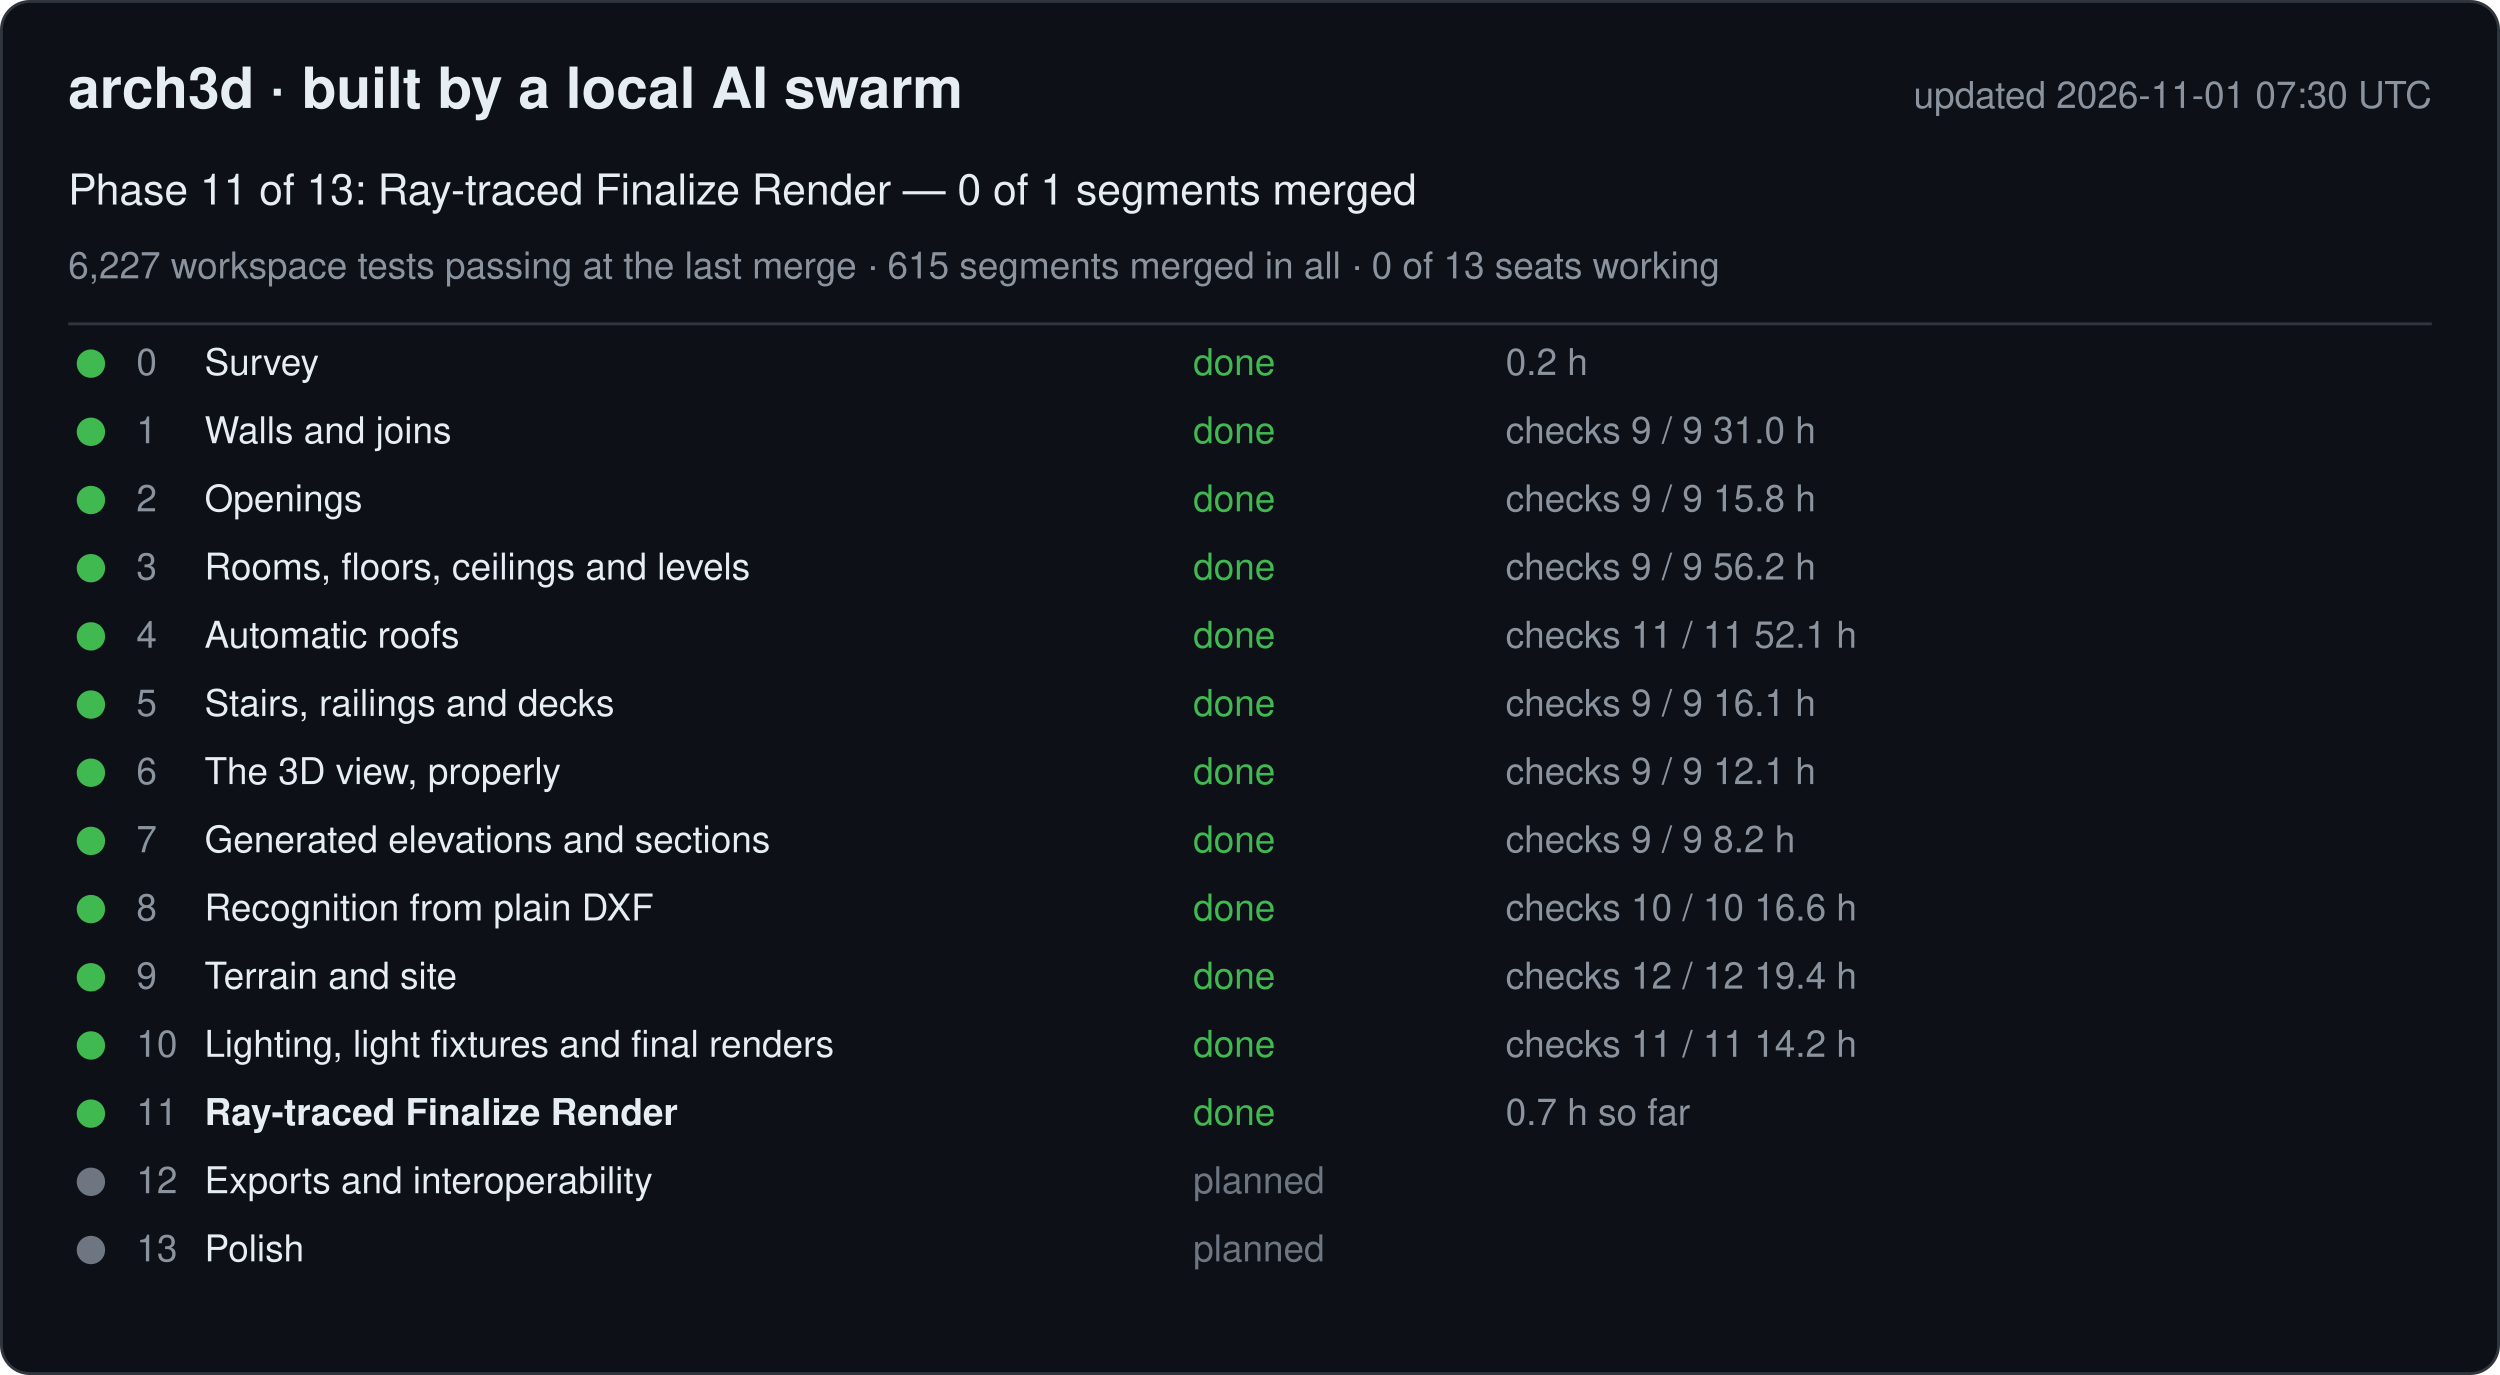
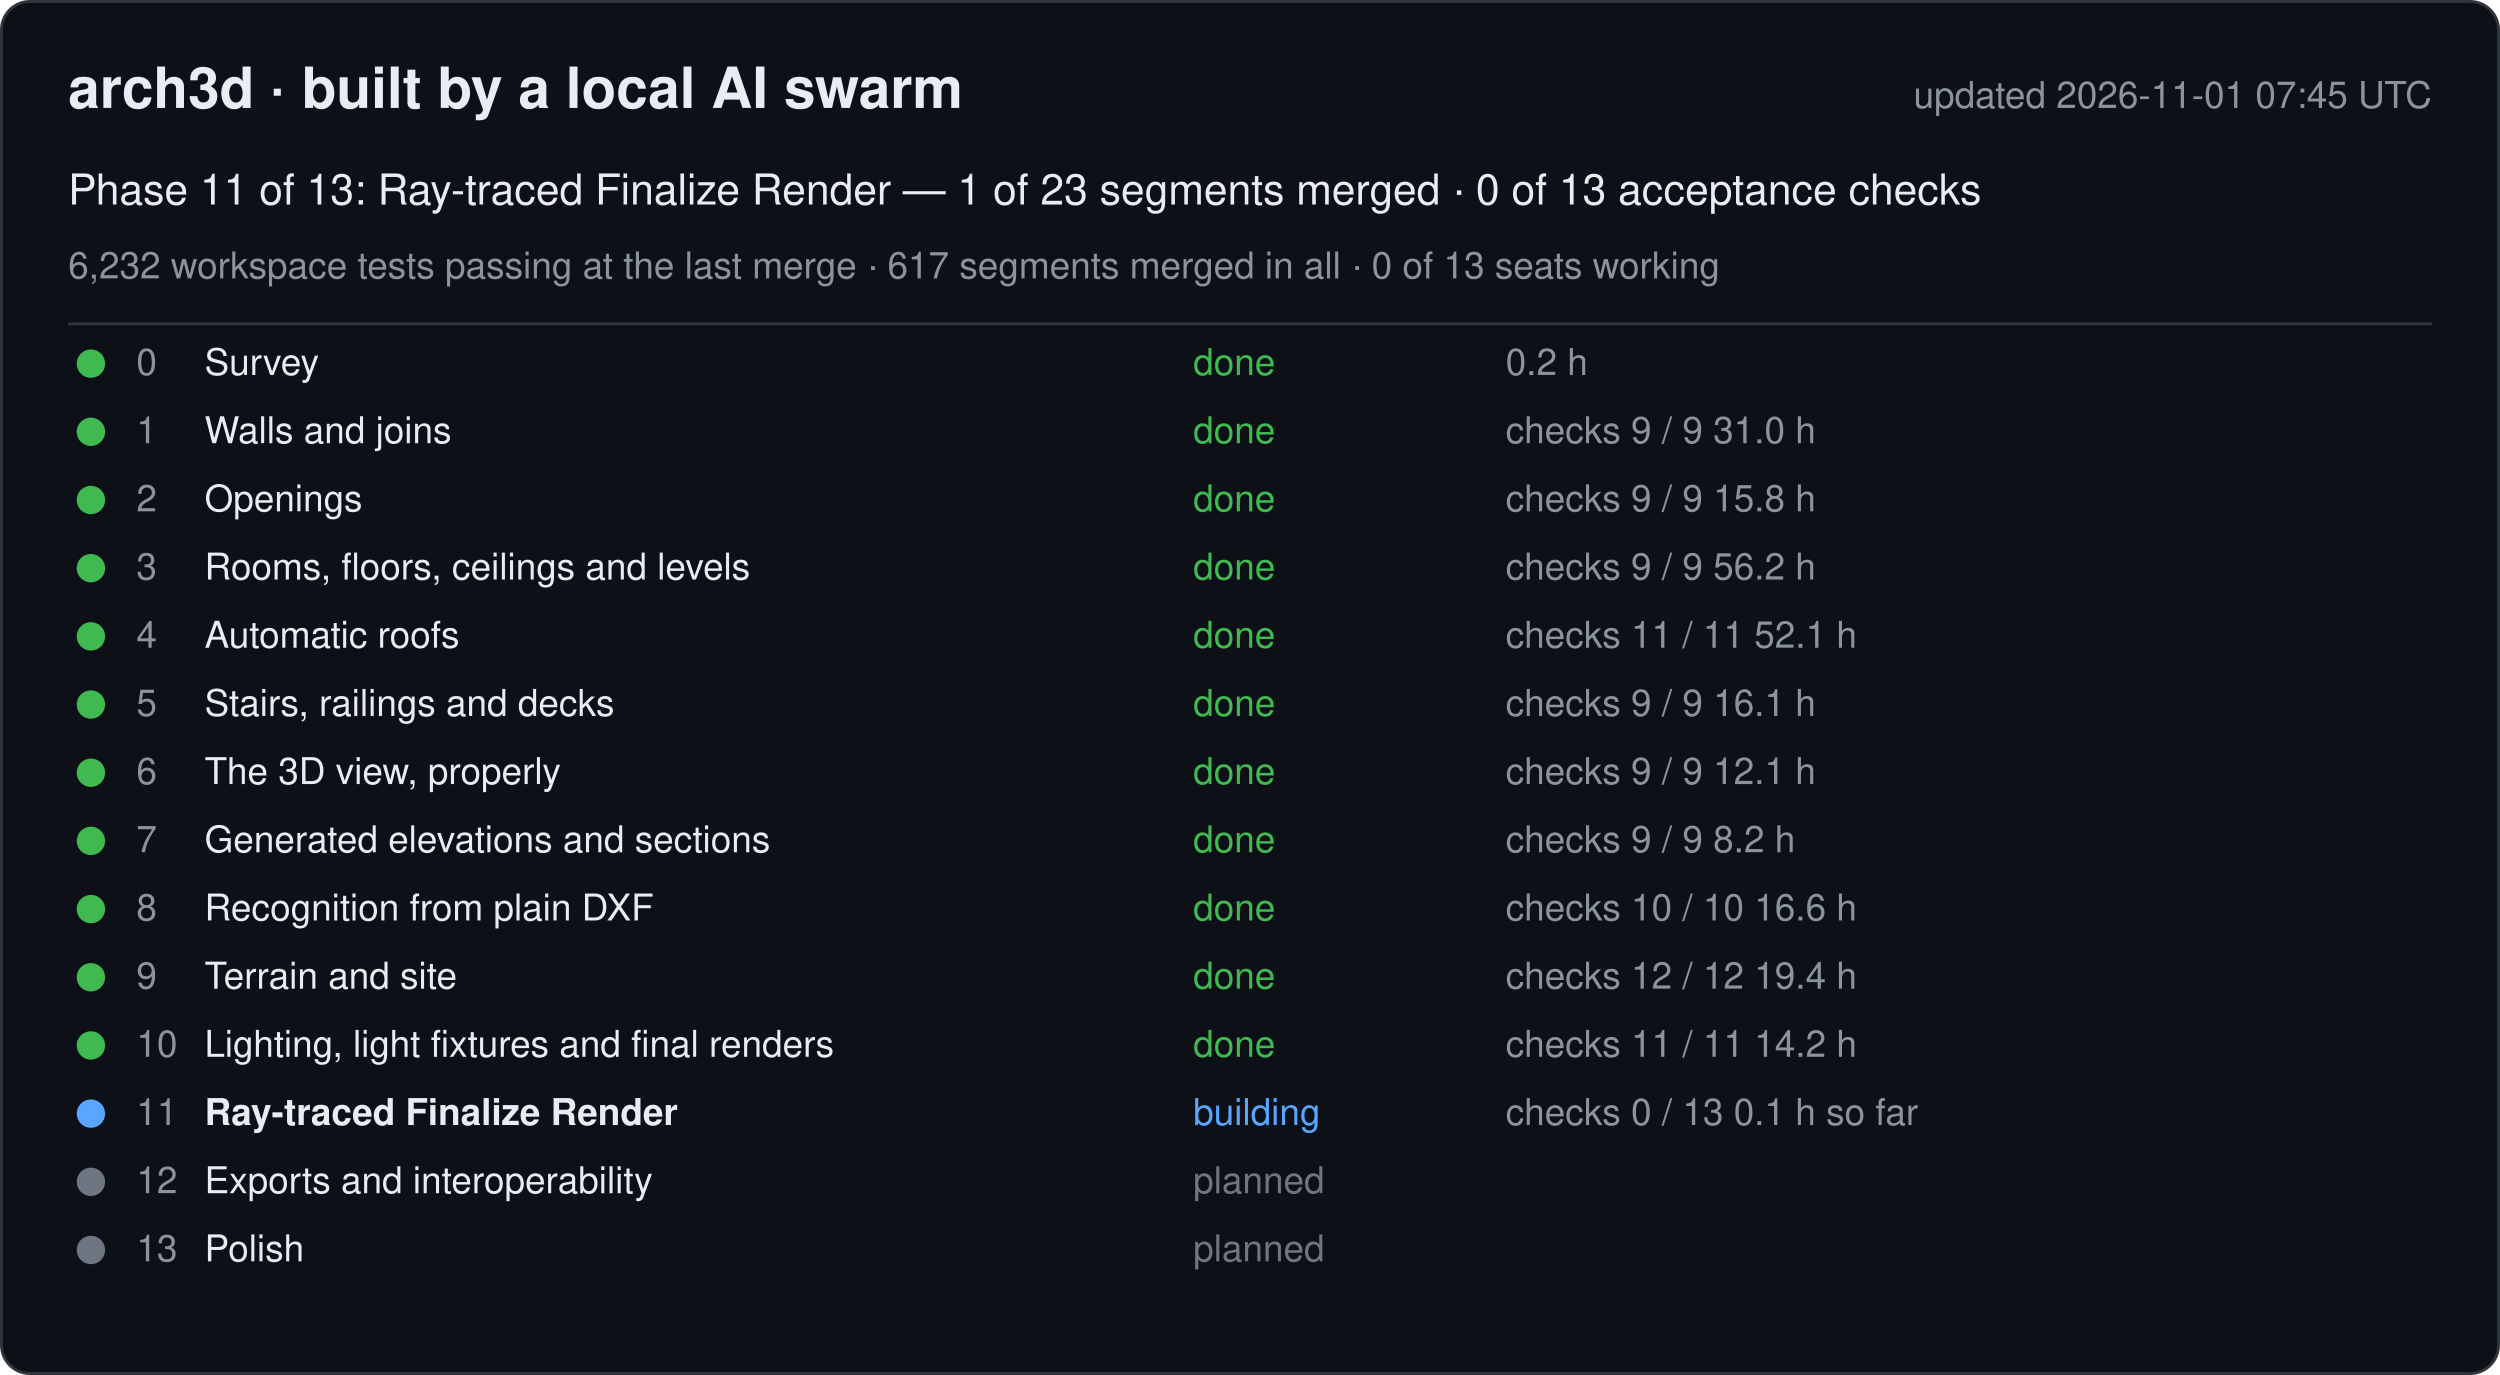
<svg xmlns="http://www.w3.org/2000/svg" width="880" height="484" viewBox="0 0 880 484" font-family="-apple-system, Segoe UI, Helvetica, Arial, sans-serif">
  <rect x="0.5" y="0.5" width="879" height="483" rx="10" fill="#0d1117" stroke="#30363d" />
  <text x="24" y="38" font-size="20" font-weight="600" fill="#e6edf3">arch3d · built by a local AI swarm</text>
-   <text x="856" y="38" font-size="13" fill="#8b949e" text-anchor="end">updated 2026-11-01 07:30 UTC</text>
-   <text x="24" y="72" font-size="15" fill="#e6edf3">Phase 11 of 13: Ray-traced Finalize Render — 0 of 1 segments merged</text>
-   <text x="24" y="98" font-size="13" fill="#8b949e">6,227 workspace tests passing at the last merge · 615 segments merged in all · 0 of 13 seats working</text>
+   <text x="856" y="38" font-size="13" fill="#8b949e" text-anchor="end">updated 2026-11-01 07:45 UTC</text>
+   <text x="24" y="72" font-size="15" fill="#e6edf3">Phase 11 of 13: Ray-traced Finalize Render — 1 of 23 segments merged · 0 of 13 acceptance checks</text>
+   <text x="24" y="98" font-size="13" fill="#8b949e">6,232 workspace tests passing at the last merge · 617 segments merged in all · 0 of 13 seats working</text>
  <line x1="24" y1="114" x2="856" y2="114" stroke="#30363d" />
  <g data-phase="0">
    <circle cx="32" cy="128" r="5" fill="#3fb950" />
    <text x="48" y="132" font-size="13" fill="#8b949e">0</text>
    <text x="72" y="132" font-size="13" fill="#e6edf3">Survey</text>
    <text x="420" y="132" font-size="13" fill="#3fb950">done</text>
    <text x="530" y="132" font-size="13" fill="#8b949e">0.2 h</text>
  </g>
  <g data-phase="1">
    <circle cx="32" cy="152" r="5" fill="#3fb950" />
    <text x="48" y="156" font-size="13" fill="#8b949e">1</text>
    <text x="72" y="156" font-size="13" fill="#e6edf3">Walls and joins</text>
    <text x="420" y="156" font-size="13" fill="#3fb950">done</text>
    <text x="530" y="156" font-size="13" fill="#8b949e">checks 9 / 9   31.0 h</text>
  </g>
  <g data-phase="2">
    <circle cx="32" cy="176" r="5" fill="#3fb950" />
    <text x="48" y="180" font-size="13" fill="#8b949e">2</text>
    <text x="72" y="180" font-size="13" fill="#e6edf3">Openings</text>
    <text x="420" y="180" font-size="13" fill="#3fb950">done</text>
    <text x="530" y="180" font-size="13" fill="#8b949e">checks 9 / 9   15.8 h</text>
  </g>
  <g data-phase="3">
    <circle cx="32" cy="200" r="5" fill="#3fb950" />
    <text x="48" y="204" font-size="13" fill="#8b949e">3</text>
    <text x="72" y="204" font-size="13" fill="#e6edf3">Rooms, floors, ceilings and levels</text>
    <text x="420" y="204" font-size="13" fill="#3fb950">done</text>
    <text x="530" y="204" font-size="13" fill="#8b949e">checks 9 / 9   56.2 h</text>
  </g>
  <g data-phase="4">
    <circle cx="32" cy="224" r="5" fill="#3fb950" />
    <text x="48" y="228" font-size="13" fill="#8b949e">4</text>
    <text x="72" y="228" font-size="13" fill="#e6edf3">Automatic roofs</text>
    <text x="420" y="228" font-size="13" fill="#3fb950">done</text>
    <text x="530" y="228" font-size="13" fill="#8b949e">checks 11 / 11   52.1 h</text>
  </g>
  <g data-phase="5">
    <circle cx="32" cy="248" r="5" fill="#3fb950" />
    <text x="48" y="252" font-size="13" fill="#8b949e">5</text>
    <text x="72" y="252" font-size="13" fill="#e6edf3">Stairs, railings and decks</text>
    <text x="420" y="252" font-size="13" fill="#3fb950">done</text>
    <text x="530" y="252" font-size="13" fill="#8b949e">checks 9 / 9   16.1 h</text>
  </g>
  <g data-phase="6">
    <circle cx="32" cy="272" r="5" fill="#3fb950" />
    <text x="48" y="276" font-size="13" fill="#8b949e">6</text>
    <text x="72" y="276" font-size="13" fill="#e6edf3">The 3D view, properly</text>
    <text x="420" y="276" font-size="13" fill="#3fb950">done</text>
    <text x="530" y="276" font-size="13" fill="#8b949e">checks 9 / 9   12.1 h</text>
  </g>
  <g data-phase="7">
    <circle cx="32" cy="296" r="5" fill="#3fb950" />
    <text x="48" y="300" font-size="13" fill="#8b949e">7</text>
    <text x="72" y="300" font-size="13" fill="#e6edf3">Generated elevations and sections</text>
    <text x="420" y="300" font-size="13" fill="#3fb950">done</text>
    <text x="530" y="300" font-size="13" fill="#8b949e">checks 9 / 9   8.2 h</text>
  </g>
  <g data-phase="8">
    <circle cx="32" cy="320" r="5" fill="#3fb950" />
    <text x="48" y="324" font-size="13" fill="#8b949e">8</text>
    <text x="72" y="324" font-size="13" fill="#e6edf3">Recognition from plain DXF</text>
    <text x="420" y="324" font-size="13" fill="#3fb950">done</text>
    <text x="530" y="324" font-size="13" fill="#8b949e">checks 10 / 10   16.6 h</text>
  </g>
  <g data-phase="9">
    <circle cx="32" cy="344" r="5" fill="#3fb950" />
    <text x="48" y="348" font-size="13" fill="#8b949e">9</text>
    <text x="72" y="348" font-size="13" fill="#e6edf3">Terrain and site</text>
    <text x="420" y="348" font-size="13" fill="#3fb950">done</text>
    <text x="530" y="348" font-size="13" fill="#8b949e">checks 12 / 12   19.4 h</text>
  </g>
  <g data-phase="10">
    <circle cx="32" cy="368" r="5" fill="#3fb950" />
    <text x="48" y="372" font-size="13" fill="#8b949e">10</text>
    <text x="72" y="372" font-size="13" fill="#e6edf3">Lighting, light fixtures and final renders</text>
    <text x="420" y="372" font-size="13" fill="#3fb950">done</text>
    <text x="530" y="372" font-size="13" fill="#8b949e">checks 11 / 11   14.2 h</text>
  </g>
  <g data-phase="11">
-     <circle cx="32" cy="392" r="5" fill="#3fb950" />
+     <circle cx="32" cy="392" r="5" fill="#58a6ff" />
    <text x="48" y="396" font-size="13" fill="#8b949e">11</text>
    <text x="72" y="396" font-size="13" fill="#e6edf3" font-weight="600">Ray-traced Finalize Render</text>
-     <text x="420" y="396" font-size="13" fill="#3fb950">done</text>
-     <text x="530" y="396" font-size="13" fill="#8b949e">0.7 h so far</text>
+     <text x="420" y="396" font-size="13" fill="#58a6ff">building</text>
+     <text x="530" y="396" font-size="13" fill="#8b949e">checks 0 / 13   0.1 h so far</text>
  </g>
  <g data-phase="12">
    <circle cx="32" cy="416" r="5" fill="#6e7681" />
    <text x="48" y="420" font-size="13" fill="#8b949e">12</text>
    <text x="72" y="420" font-size="13" fill="#e6edf3">Exports and interoperability</text>
    <text x="420" y="420" font-size="13" fill="#6e7681">planned</text>
    <text x="530" y="420" font-size="13" fill="#8b949e" />
  </g>
  <g data-phase="13">
    <circle cx="32" cy="440" r="5" fill="#6e7681" />
    <text x="48" y="444" font-size="13" fill="#8b949e">13</text>
    <text x="72" y="444" font-size="13" fill="#e6edf3">Polish</text>
    <text x="420" y="444" font-size="13" fill="#6e7681">planned</text>
    <text x="530" y="444" font-size="13" fill="#8b949e" />
  </g>
</svg>
